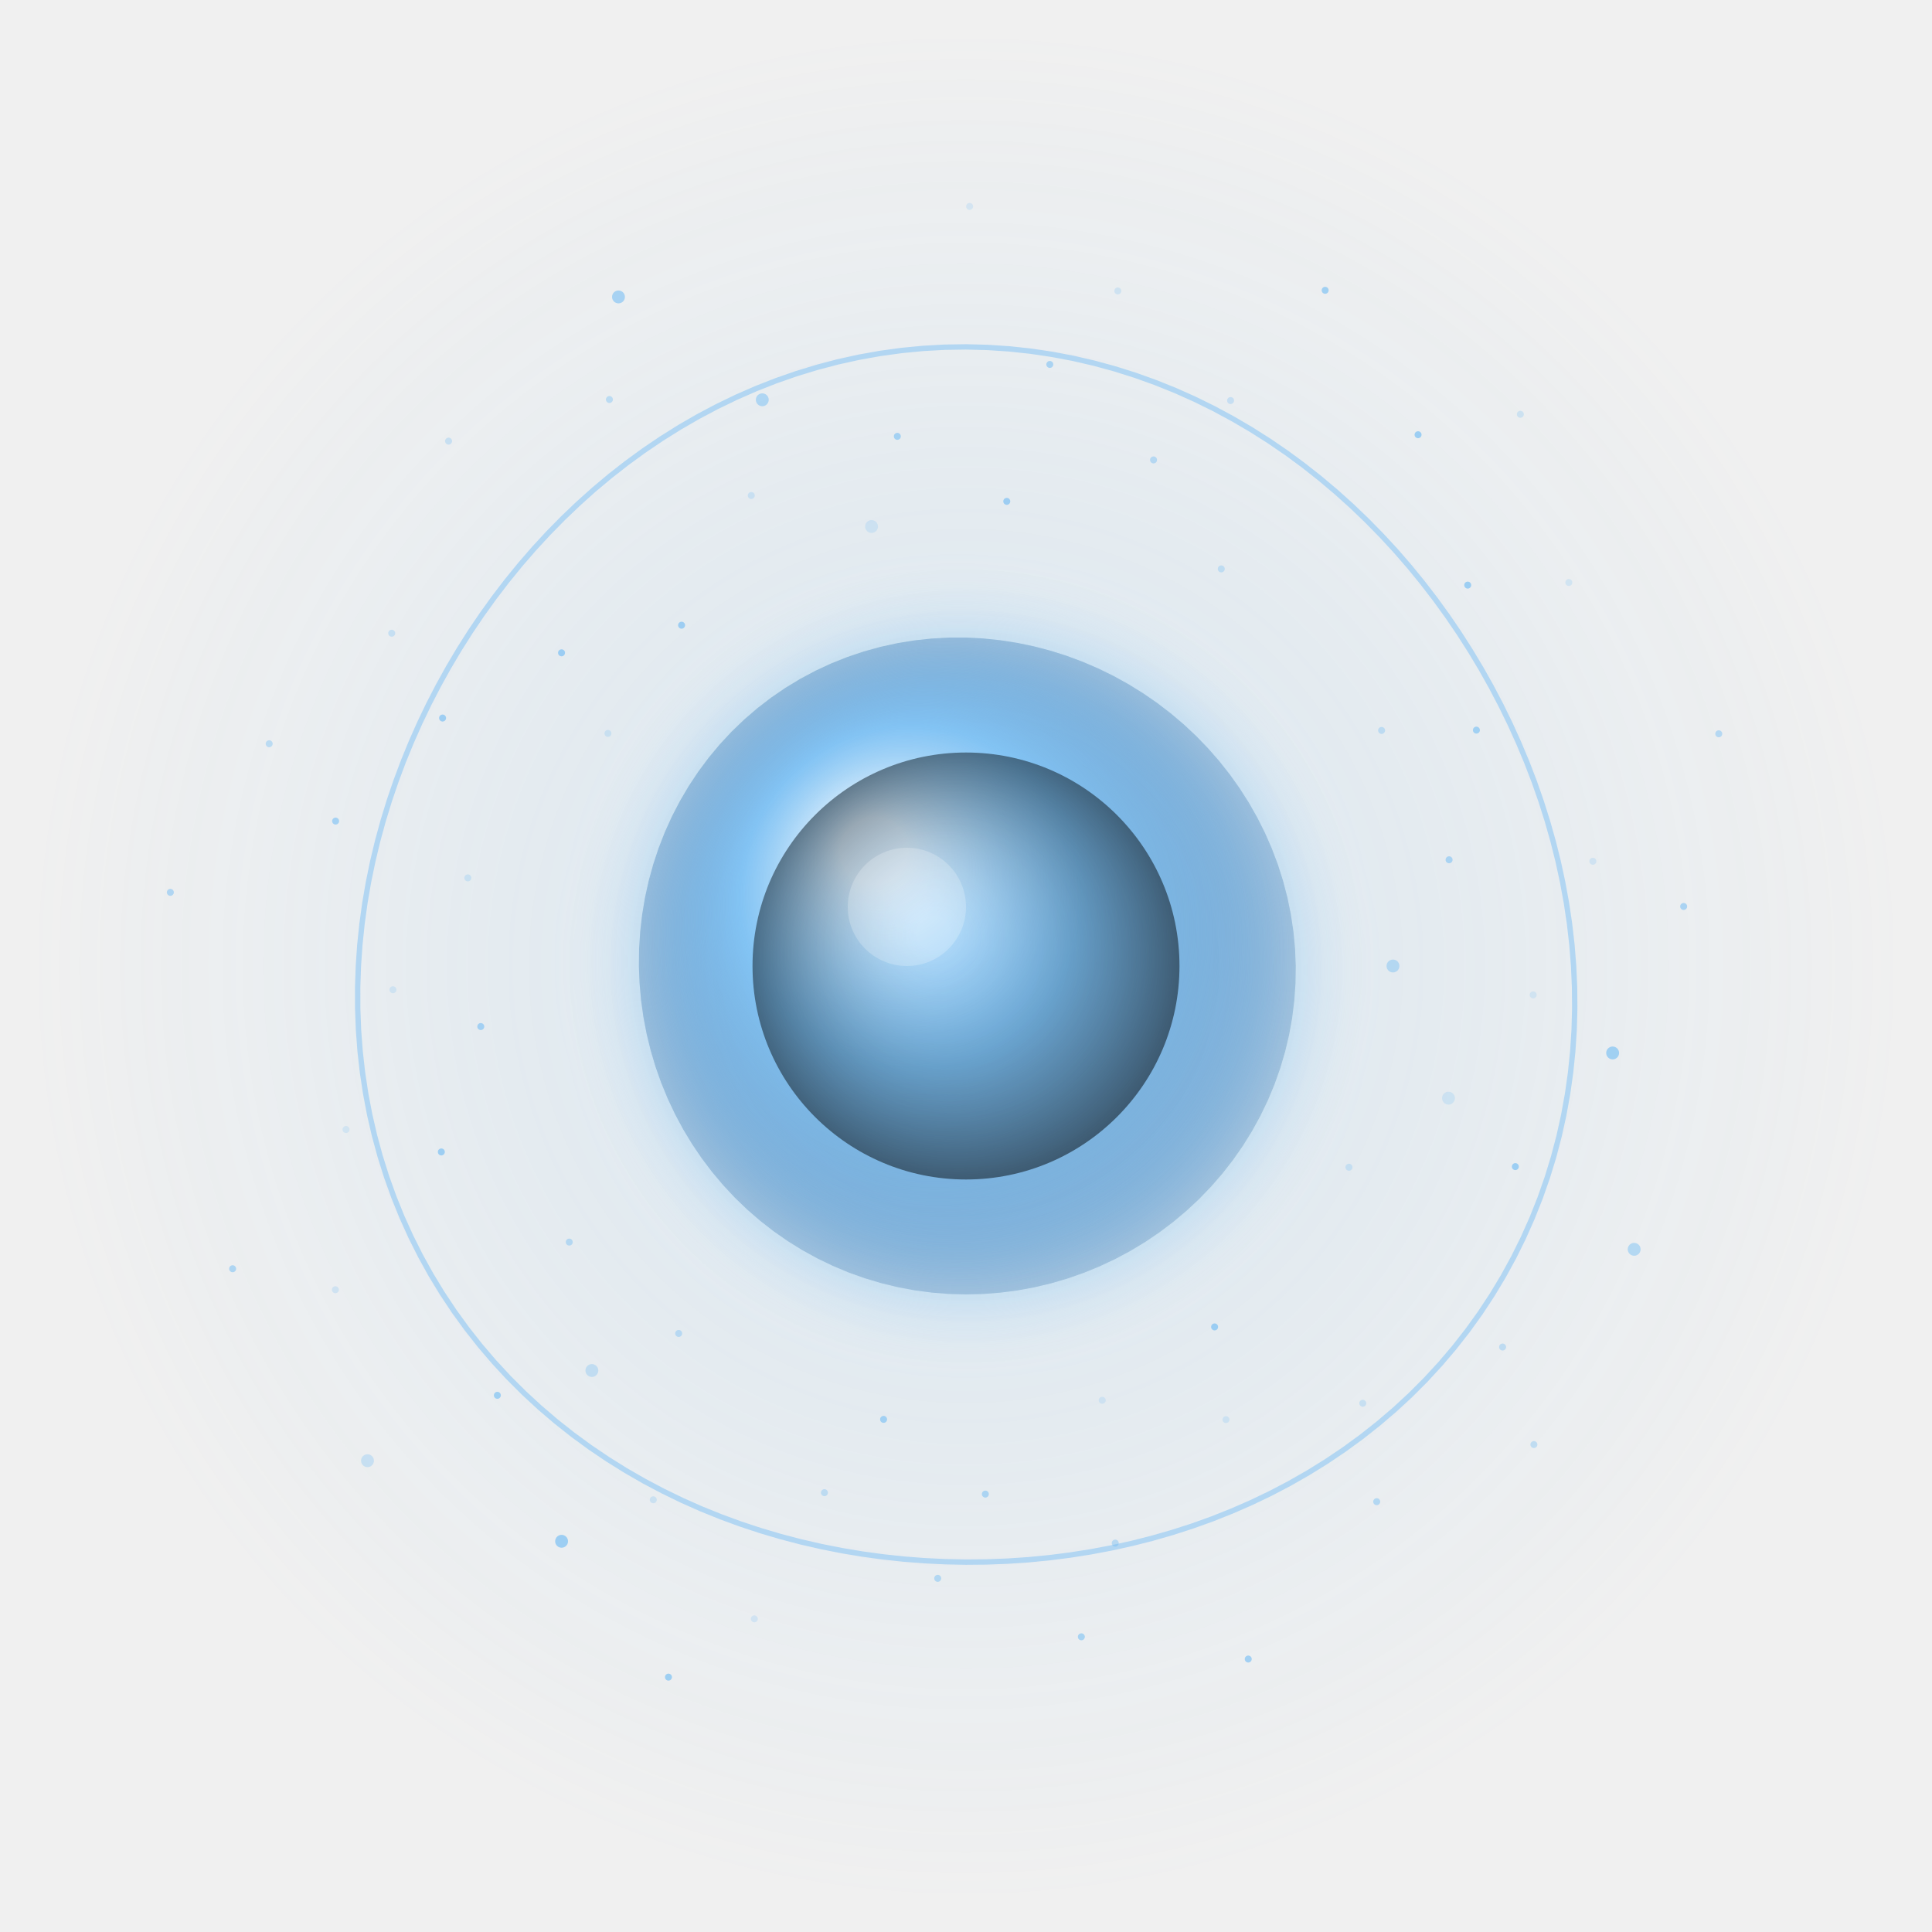
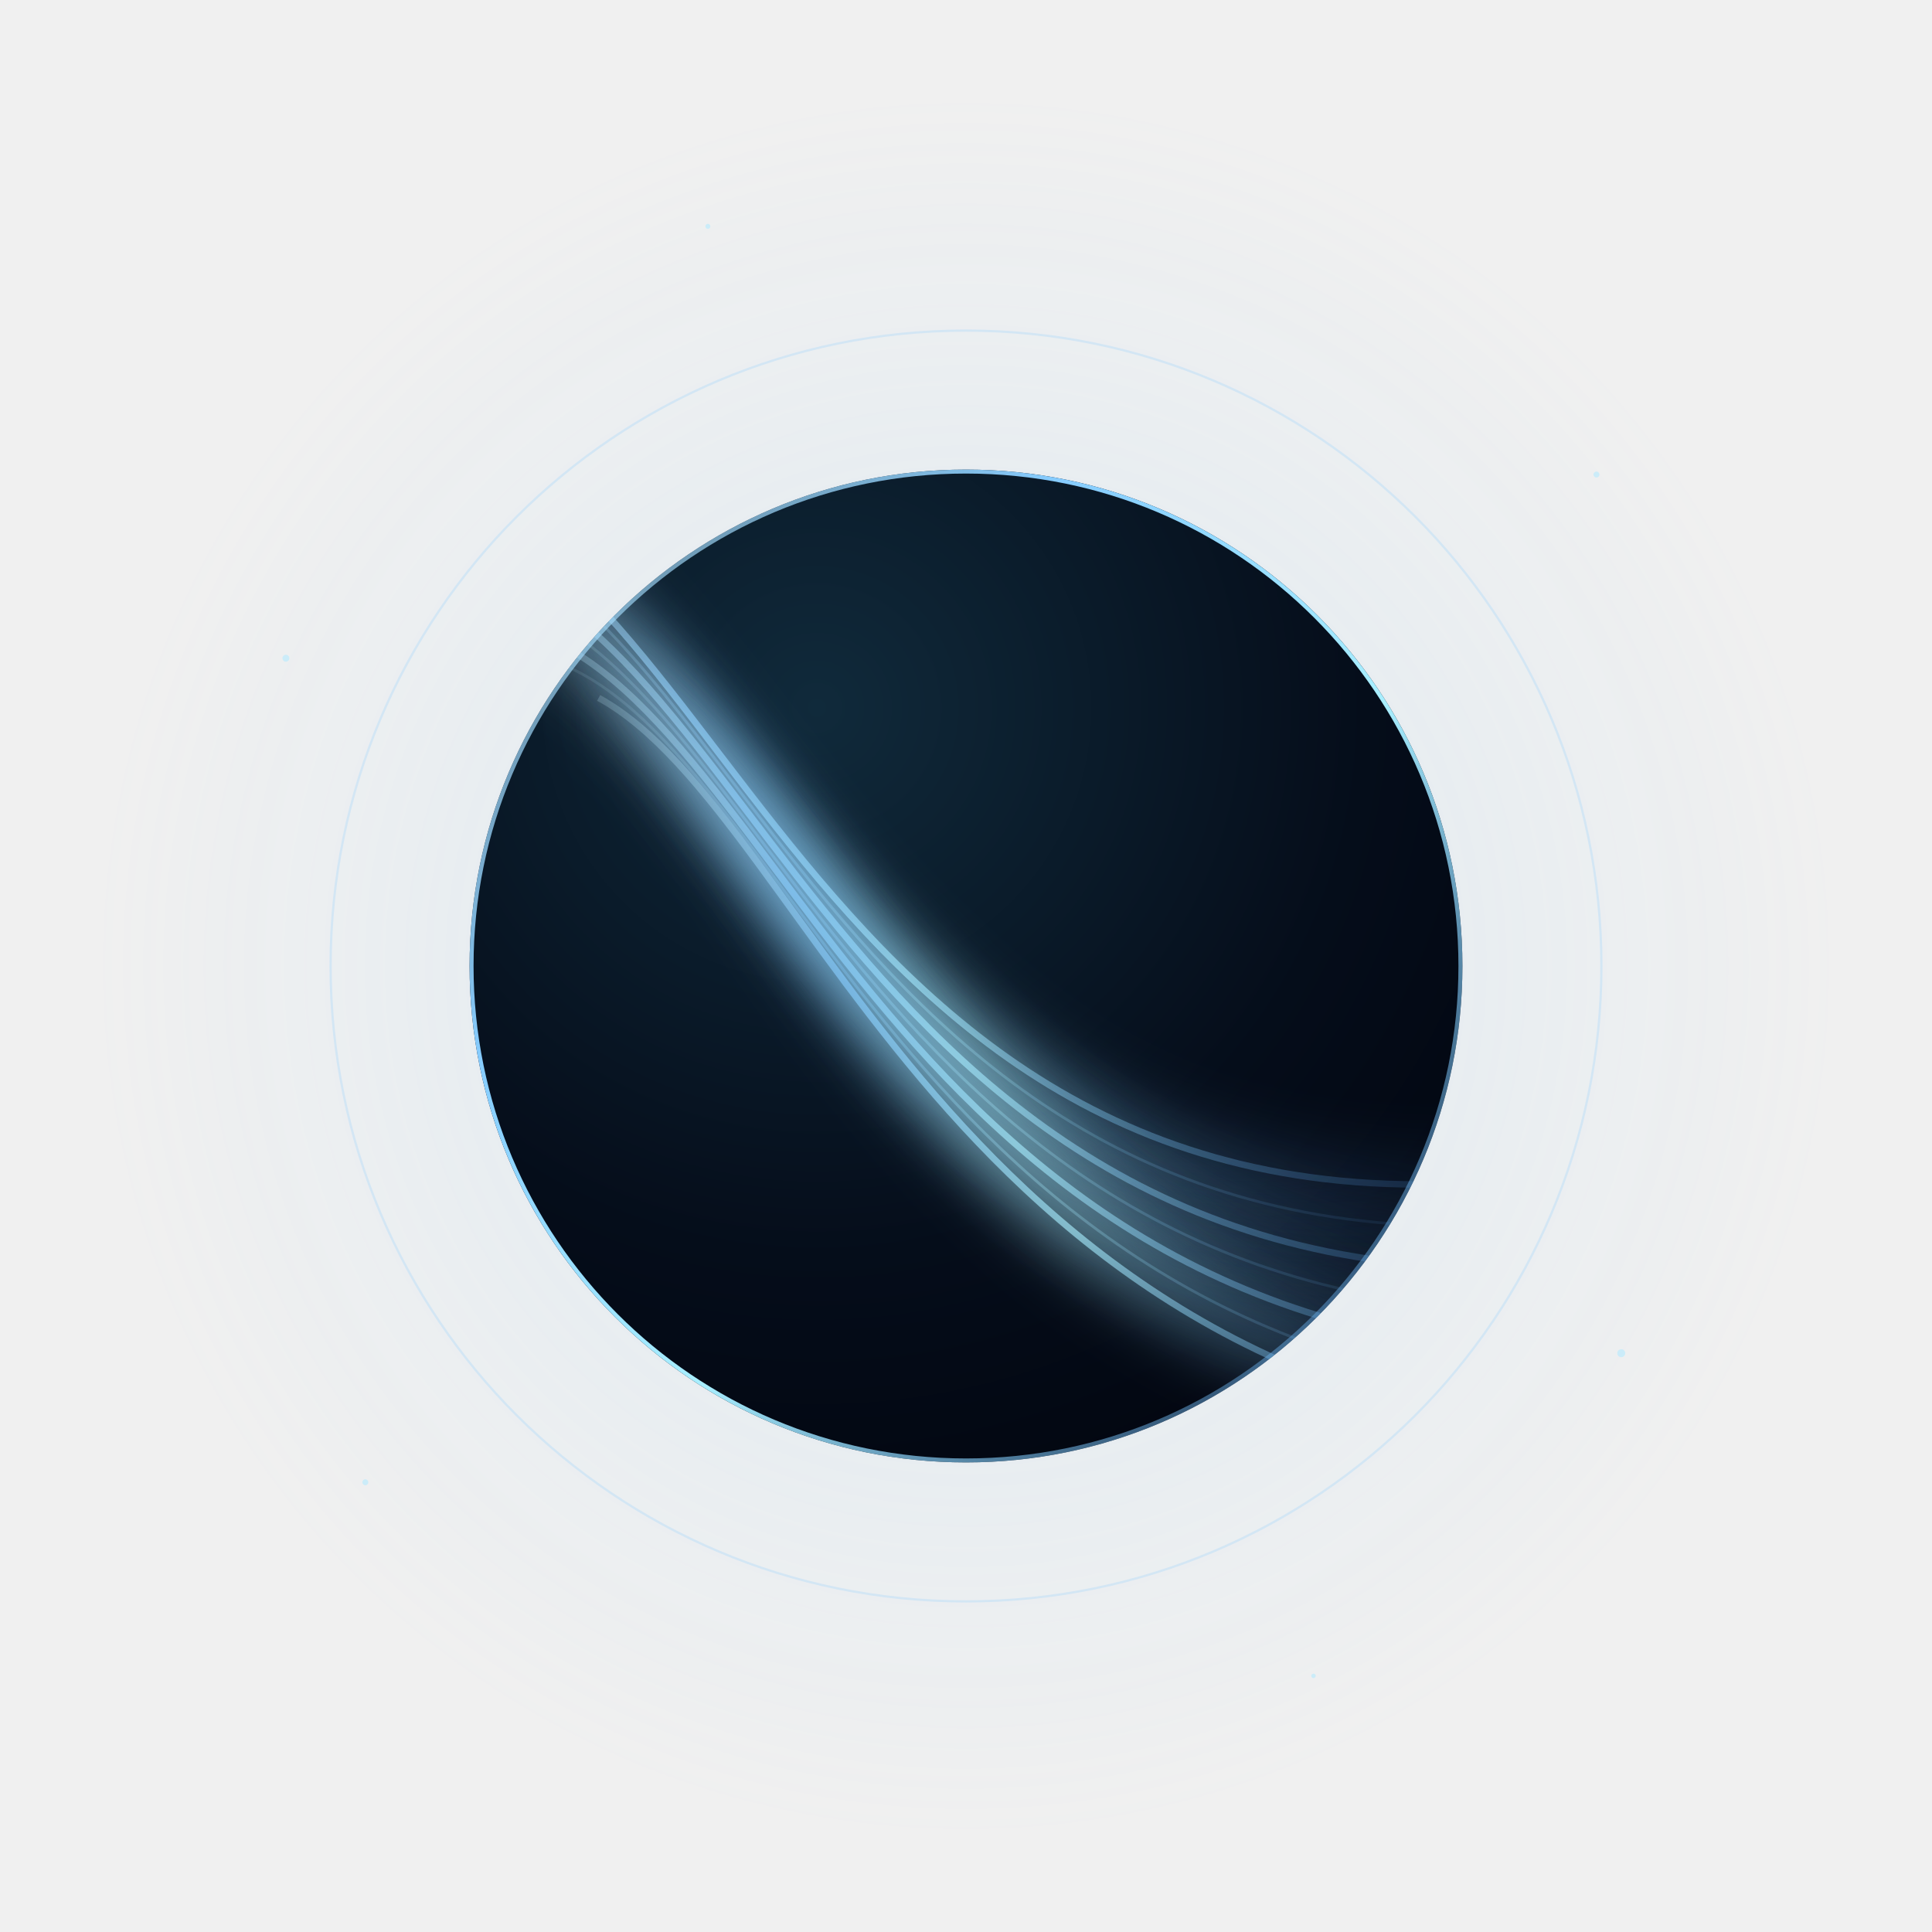
- <svg xmlns="http://www.w3.org/2000/svg" viewBox="0 0 720 720" fill="none">
+ <svg xmlns="http://www.w3.org/2000/svg" width="720" height="720" viewBox="0 0 720 720">
  <defs>
+     <radialGradient id="ink" cx="35%" cy="24%" r="85%">
+       <stop stop-color="#102a3b" />
+       <stop offset=".65" stop-color="#050d1a" />
+       <stop offset="1" stop-color="#020610" />
+     </radialGradient>
+     <linearGradient id="light" x1="0" y1="0" x2="1" y2="1">
+       <stop stop-color="#c4efff" stop-opacity=".3" />
+       <stop offset=".3" stop-color="#86ccff" />
+       <stop offset=".58" stop-color="#a9efff" />
+       <stop offset="1" stop-color="#458de0" stop-opacity=".15" />
+     </linearGradient>
    <radialGradient id="halo">
-       <stop stop-color="#71bcf4" stop-opacity=".18" />
-       <stop offset="1" stop-color="#71bcf4" stop-opacity="0" />
+       <stop stop-color="#86ccff" stop-opacity=".17" />
+       <stop offset="1" stop-color="#86ccff" stop-opacity="0" />
    </radialGradient>
-     <radialGradient id="body" gradientUnits="userSpaceOnUse" cx="0" cy="0" r="140.76" fx="-34.27" fy="-42.84" fr="12.24">
-       <stop stop-color="white" stop-opacity=".94" />
-       <stop offset=".4" stop-color="#71bcf4" stop-opacity=".7" />
-       <stop offset="1" stop-color="#0f4c8a" stop-opacity=".15" />
-     </radialGradient>
-     <radialGradient id="core" gradientUnits="userSpaceOnUse" cx="0" cy="0" r="97.92" fx="-12.24" fy="-12.24" fr="6.12">
-       <stop stop-color="#71bcf4" stop-opacity=".2" />
-       <stop offset="1" stop-color="black" stop-opacity=".68" />
-     </radialGradient>
-     <filter id="glow" x="-65%" y="-65%" width="230%" height="230%" color-interpolation-filters="sRGB">
-       <feGaussianBlur stdDeviation="14" />
+     <filter id="bloom" x="-.5" y="-.5" width="2" height="2">
+       <feGaussianBlur stdDeviation="5" />
    </filter>
+     <clipPath id="body">
+       <circle r="100" />
+     </clipPath>
  </defs>
-   <style>
-     .stars{animation:drift 251.327s linear infinite;transform-origin:0 0}
-     .breath{animation:breathe 7s ease-in-out infinite;transform-origin:0 0}
-     .edge{animation:float 11s ease-in-out infinite;transform-origin:0 0}
-     @keyframes drift{to{transform:rotate(360deg)}}
-     @keyframes breathe{50%{transform:scale(1.025)}}
-     @keyframes float{50%{transform:rotate(3deg) scale(1.012)}}
-     @media(prefers-reduced-motion:reduce){.stars,.breath,.edge{animation:none}}
-   </style>
-   <g transform="translate(360 360)">
-     <circle r="355" fill="url(#halo)" />
-     <g class="stars" fill="#71bcf4">
-       <circle cx="159.120" cy="0.000" r="2.4" opacity="0.420" />
-       <circle cx="-174.648" cy="159.993" r="1.3" opacity="0.605" />
-       <circle cx="15.196" cy="-173.161" r="1.3" opacity="0.620" />
-       <circle cx="153.060" cy="199.636" r="1.3" opacity="0.451" />
-       <circle cx="-185.651" cy="-32.837" r="1.3" opacity="0.254" />
-       <circle cx="224.661" cy="-142.916" r="1.3" opacity="0.209" />
-       <circle cx="-52.758" cy="196.272" r="1.3" opacity="0.359" />
-       <circle cx="-129.508" cy="-249.345" r="2.4" opacity="0.565" />
-       <circle cx="204.722" cy="74.758" r="1.3" opacity="0.638" />
-       <circle cx="-273.306" cy="112.826" r="1.3" opacity="0.511" />
-       <circle cx="98.602" cy="-210.723" r="1.3" opacity="0.300" />
-       <circle cx="50.772" cy="161.848" r="1.3" opacity="0.200" />
-       <circle cx="-214.021" cy="-124.019" r="1.3" opacity="0.302" />
-       <circle cx="180.030" cy="-39.587" r="1.3" opacity="0.512" />
-       <circle cx="-150.711" cy="214.391" r="2.4" opacity="0.638" />
-       <circle cx="-25.588" cy="-197.385" r="1.3" opacity="0.563" />
-       <circle cx="211.641" cy="178.353" r="1.3" opacity="0.357" />
-       <circle cx="-213.560" cy="8.843" r="1.3" opacity="0.208" />
-       <circle cx="206.595" cy="-205.614" r="1.3" opacity="0.255" />
-       <circle cx="-10.538" cy="228.206" r="1.3" opacity="0.453" />
-       <circle cx="-105.996" cy="-127.002" r="1.3" opacity="0.621" />
-       <circle cx="240.986" cy="32.408" r="2.4" opacity="0.604" />
-       <circle cx="-147.853" cy="102.888" r="1.3" opacity="0.418" />
-       <circle cx="56.577" cy="-251.579" r="1.3" opacity="0.234" />
-       <circle cx="96.881" cy="169.041" r="1.3" opacity="0.221" />
-       <circle cx="-259.681" cy="-82.822" r="1.3" opacity="0.391" />
-       <circle cx="190.213" cy="-87.902" r="1.3" opacity="0.588" />
-       <circle cx="-110.882" cy="265.013" r="1.3" opacity="0.630" />
-       <circle cx="-75.916" cy="-211.007" r="2.4" opacity="0.480" />
-       <circle cx="142.718" cy="74.992" r="1.3" opacity="0.274" />
-       <circle cx="-231.055" cy="60.929" r="1.3" opacity="0.203" />
-       <circle cx="95.133" cy="-147.987" r="1.3" opacity="0.331" />
-       <circle cx="42.990" cy="249.991" r="1.3" opacity="0.541" />
-       <circle cx="-150.732" cy="-116.709" r="1.3" opacity="0.640" />
-       <circle cx="267.448" cy="-22.187" r="1.3" opacity="0.536" />
-       <circle cx="-139.425" cy="150.748" r="2.4" opacity="0.326" />
-       <circle cx="1.348" cy="-283.070" r="1.3" opacity="0.202" />
-       <circle cx="147.865" cy="162.961" r="1.3" opacity="0.278" />
-       <circle cx="-296.512" cy="-27.444" r="1.3" opacity="0.485" />
-       <circle cx="186.976" cy="-141.945" r="1.3" opacity="0.632" />
-       <circle cx="-30.714" cy="168.956" r="1.3" opacity="0.584" />
-       <circle cx="-132.891" cy="-211.115" r="1.3" opacity="0.385" />
-       <circle cx="179.808" cy="49.252" r="2.4" opacity="0.218" />
-       <circle cx="-235.007" cy="120.643" r="1.3" opacity="0.237" />
-       <circle cx="69.892" cy="-188.604" r="1.3" opacity="0.424" />
-       <circle cx="105.184" cy="258.274" r="1.3" opacity="0.607" />
-       <circle cx="-195.063" cy="-92.408" r="1.3" opacity="0.618" />
-       <circle cx="280.533" cy="-86.538" r="1.3" opacity="0.447" />
-       <circle cx="-116.541" cy="198.927" r="1.3" opacity="0.251" />
-       <circle cx="-35.198" cy="-163.784" r="2.4" opacity="0.210" />
-       <circle cx="199.968" cy="141.999" r="1.3" opacity="0.362" />
-       <circle cx="-180.827" cy="22.566" r="1.3" opacity="0.567" />
-       <circle cx="168.467" cy="-197.989" r="1.3" opacity="0.637" />
-       <circle cx="7.211" cy="196.804" r="1.3" opacity="0.507" />
-       <circle cx="-192.828" cy="-195.603" r="1.3" opacity="0.297" />
-       <circle cx="211.368" cy="10.770" r="1.3" opacity="0.200" />
-       <circle cx="-223.046" cy="184.360" r="2.4" opacity="0.305" />
-       <circle cx="31.236" cy="-224.183" r="1.3" opacity="0.516" />
-       <circle cx="92.648" cy="134.500" r="1.3" opacity="0.638" />
-       <circle cx="-234.927" cy="-54.009" r="1.3" opacity="0.560" />
-       <circle cx="154.878" cy="-87.788" r="1.3" opacity="0.353" />
-       <circle cx="-78.875" cy="243.295" r="1.3" opacity="0.207" />
-       <circle cx="-80.018" cy="-175.339" r="1.3" opacity="0.257" />
-       <circle cx="249.008" cy="105.582" r="2.4" opacity="0.457" />
-       <circle cx="-195.524" cy="69.296" r="1.3" opacity="0.622" />
-       <circle cx="133.849" cy="-251.811" r="1.3" opacity="0.602" />
-       <circle cx="55.620" cy="215.071" r="1.3" opacity="0.414" />
-       <circle cx="-133.437" cy="-86.681" r="1.3" opacity="0.232" />
-       <circle cx="233.615" cy="-39.029" r="1.3" opacity="0.222" />
-       <circle cx="-107.073" cy="136.934" r="1.3" opacity="0.395" />
+   <style>@media(prefers-reduced-motion:no-preference){.flow{animation:flow 9s ease-in-out infinite alternate}}@keyframes flow{from{transform:translate(-3px,-2px)}to{transform:translate(3px,2px)}}</style>
+   <g transform="translate(360.0 360.0) scale(1.85)">
+     <circle r="175" fill="url(#halo)" />
+     <circle r="128" stroke="#86ccff" stroke-opacity=".24" stroke-width=".45" fill="none" />
+     <circle r="100" fill="url(#ink)" />
+     <g clip-path="url(#body)">
+       <g class="flow">
+         <path d="M -122 -96 C -48 -102 -38 64 119 42" stroke="url(#light)" stroke-width="14" opacity=".25" fill="none" filter="url(#bloom)" />
+         <path d="M -122 -96 C -48 -102 -38 64 119 42" stroke="url(#light)" stroke-width="1.3" opacity="0.63" fill="none" />
+         <path d="M -114 -89 C -45 -90 -32 69 123 51" stroke="url(#light)" stroke-width="7" opacity=".25" fill="none" filter="url(#bloom)" />
+         <path d="M -114 -89 C -45 -90 -32 69 123 51" stroke="url(#light)" stroke-width="0.55" opacity="0.3" fill="none" />
+         <path d="M -106 -82 C -42 -78 -26 74 127 60" stroke="url(#light)" stroke-width="14" opacity=".25" fill="none" filter="url(#bloom)" />
+         <path d="M -106 -82 C -42 -78 -26 74 127 60" stroke="url(#light)" stroke-width="1.3" opacity="0.63" fill="none" />
+         <path d="M -98 -75 C -39 -66 -20 79 131 69" stroke="url(#light)" stroke-width="7" opacity=".25" fill="none" filter="url(#bloom)" />
+         <path d="M -98 -75 C -39 -66 -20 79 131 69" stroke="url(#light)" stroke-width="0.55" opacity="0.3" fill="none" />
+         <path d="M -90 -68 C -36 -54 -14 84 135 78" stroke="url(#light)" stroke-width="14" opacity=".25" fill="none" filter="url(#bloom)" />
+         <path d="M -90 -68 C -36 -54 -14 84 135 78" stroke="url(#light)" stroke-width="1.3" opacity="0.63" fill="none" />
+         <path d="M -82 -61 C -33 -42 -8 89 139 87" stroke="url(#light)" stroke-width="7" opacity=".25" fill="none" filter="url(#bloom)" />
+         <path d="M -82 -61 C -33 -42 -8 89 139 87" stroke="url(#light)" stroke-width="0.55" opacity="0.3" fill="none" />
+         <path d="M -74 -54 C -30 -30 -2 94 143 96" stroke="url(#light)" stroke-width="14" opacity=".25" fill="none" filter="url(#bloom)" />
+         <path d="M -74 -54 C -30 -30 -2 94 143 96" stroke="url(#light)" stroke-width="1.3" opacity="0.63" fill="none" />
+       </g>
    </g>
-     <path class="edge" d="M226.440,0.000 L226.791,7.920 L226.858,15.863 L226.638,23.821 L226.122,31.779 L225.307,39.728 L224.189,47.653 L222.763,55.541 L221.028,63.379 L218.982,71.152 L216.625,78.845 L213.959,86.445 L210.984,93.936 L207.705,101.305 L204.127,108.536 L200.253,115.616 L196.093,122.532 L191.653,129.271 L186.942,135.821 L181.970,142.171 L176.748,148.310 L171.288,154.228 L165.600,159.918 L159.698,165.372 L153.594,170.583 L147.302,175.547 L140.834,180.259 L134.205,184.717 L127.426,188.917 L120.512,192.860 L113.474,196.543 L106.326,199.969 L99.077,203.138 L91.741,206.053 L84.326,208.714 L76.844,211.126 L69.302,213.291 L61.711,215.212 L54.077,216.892 L46.409,218.335 L38.712,219.544 L30.992,220.521 L23.256,221.269 L15.509,221.790 L7.755,222.085 L0.000,222.156 L-7.753,222.003 L-15.498,221.627 L-23.231,221.026 L-30.947,220.200 L-38.642,219.148 L-46.309,217.868 L-53.944,216.357 L-61.539,214.613 L-69.089,212.634 L-76.585,210.416 L-84.020,207.958 L-91.385,205.255 L-98.671,202.306 L-105.868,199.109 L-112.966,195.662 L-119.952,191.964 L-126.817,188.014 L-133.548,183.813 L-140.132,179.361 L-146.558,174.661 L-152.812,169.715 L-158.882,164.527 L-164.755,159.102 L-170.419,153.446 L-175.862,147.566 L-181.072,141.469 L-186.038,135.164 L-190.750,128.662 L-195.197,121.973 L-199.372,115.108 L-203.266,108.079 L-206.873,100.899 L-210.186,93.581 L-213.202,86.139 L-215.915,78.587 L-218.325,70.938 L-220.429,63.207 L-222.228,55.408 L-223.721,47.553 L-224.911,39.658 L-225.801,31.734 L-226.395,23.795 L-226.695,15.852 L-226.709,7.917 L-226.440,0.000 L-225.895,-7.888 L-225.081,-15.739 L-224.004,-23.544 L-222.671,-31.294 L-221.088,-38.984 L-219.262,-46.606 L-217.200,-54.154 L-214.907,-61.624 L-212.389,-69.010 L-209.653,-76.307 L-206.701,-83.513 L-203.540,-90.622 L-200.173,-97.631 L-196.603,-104.536 L-192.833,-111.332 L-188.867,-118.017 L-184.705,-124.585 L-180.350,-131.032 L-175.802,-137.352 L-171.064,-143.540 L-166.136,-149.590 L-161.020,-155.495 L-155.715,-161.248 L-150.224,-166.841 L-144.548,-172.265 L-138.689,-177.513 L-132.648,-182.575 L-126.430,-187.440 L-120.037,-192.100 L-113.474,-196.543 L-106.746,-200.760 L-99.858,-204.740 L-92.817,-208.471 L-85.632,-211.946 L-78.309,-215.152 L-70.859,-218.081 L-63.291,-220.723 L-55.618,-223.070 L-47.850,-225.116 L-40.000,-226.851 L-32.082,-228.272 L-24.108,-229.373 L-16.094,-230.150 L-8.053,-230.601 L-0.000,-230.724 L8.050,-230.519 L16.082,-229.987 L24.083,-229.130 L32.036,-227.951 L39.930,-226.456 L47.750,-224.648 L55.484,-222.535 L63.120,-220.124 L70.645,-217.424 L78.050,-214.442 L85.326,-211.189 L92.462,-207.674 L99.452,-203.907 L106.289,-199.900 L112.966,-195.662 L119.478,-191.204 L125.821,-186.537 L131.992,-181.671 L137.987,-176.615 L143.804,-171.379 L149.442,-165.972 L154.899,-160.403 L160.175,-154.679 L165.268,-148.808 L170.178,-142.796 L174.904,-136.650 L179.446,-130.375 L183.802,-123.976 L187.971,-117.457 L191.952,-110.824 L195.743,-104.078 L199.341,-97.225 L202.742,-90.267 L205.944,-83.207 L208.943,-76.049 L211.733,-68.796 L214.309,-61.452 L216.665,-54.021 L218.795,-46.506 L220.693,-38.914 L222.350,-31.249 L223.761,-23.518 L224.918,-15.728 L225.814,-7.886 L226.440,-0.000 Z" stroke="#71bcf4" stroke-opacity=".45" stroke-width="2" />
-     <g class="breath">
-       <path d="M122.890,0.000 L122.797,6.436 L122.355,12.860 L121.563,19.254 L120.424,25.597 L118.942,31.870 L117.121,38.055 L114.967,44.132 L112.488,50.083 L109.692,55.891 L106.589,61.539 L103.189,67.012 L99.504,72.294 L95.545,77.371 L91.326,82.230 L86.859,86.859 L82.158,91.246 L77.236,95.379 L72.109,99.250 L66.790,102.848 L61.294,106.165 L55.637,109.193 L49.832,111.924 L43.896,114.352 L37.844,116.471 L31.691,118.273 L25.455,119.755 L19.151,120.913 L12.795,121.741 L6.406,122.238 L0.000,122.400 L-6.406,122.227 L-12.793,121.718 L-19.144,120.873 L-25.442,119.695 L-31.668,118.185 L-37.804,116.348 L-43.833,114.188 L-49.737,111.712 L-55.500,108.925 L-61.106,105.838 L-66.537,102.459 L-71.781,98.798 L-76.821,94.866 L-81.645,90.676 L-86.241,86.241 L-90.596,81.573 L-94.700,76.686 L-98.543,71.596 L-102.117,66.316 L-105.414,60.861 L-108.426,55.246 L-111.148,49.486 L-113.573,43.597 L-115.698,37.592 L-117.517,31.488 L-119.026,25.300 L-120.223,19.041 L-121.104,12.729 L-121.668,6.376 L-121.910,0.000 L-121.831,-6.385 L-121.428,-12.763 L-120.701,-19.117 L-119.649,-25.432 L-118.273,-31.691 L-116.574,-37.877 L-114.552,-43.972 L-112.212,-49.960 L-109.556,-55.821 L-106.589,-61.539 L-103.318,-67.095 L-99.749,-72.472 L-95.891,-77.651 L-91.754,-82.615 L-87.349,-87.349 L-82.688,-91.834 L-77.786,-96.057 L-72.657,-100.003 L-67.317,-103.659 L-61.784,-107.013 L-56.076,-110.055 L-50.211,-112.775 L-44.208,-115.167 L-38.088,-117.224 L-31.870,-118.942 L-25.574,-120.318 L-19.220,-121.352 L-12.827,-122.042 L-6.414,-122.391 L-0.000,-122.400 L6.398,-122.074 L12.761,-121.417 L19.075,-120.434 L25.322,-119.132 L31.488,-117.517 L37.559,-115.595 L43.520,-113.374 L49.358,-110.861 L55.061,-108.064 L60.616,-104.990 L66.011,-101.648 L71.233,-98.044 L76.272,-94.188 L81.115,-90.088 L85.751,-85.751 L90.168,-81.188 L94.354,-76.407 L98.299,-71.418 L101.989,-66.232 L105.414,-60.861 L108.563,-55.315 L111.424,-49.609 L113.988,-43.756 L116.245,-37.770 L118.185,-31.668 L119.801,-25.464 L121.085,-19.178 L122.031,-12.826 L122.633,-6.427 L122.890,-0.000 Z" fill="#71bcf4" fill-opacity=".48" filter="url(#glow)" />
-       <path d="M122.890,0.000 L122.797,6.436 L122.355,12.860 L121.563,19.254 L120.424,25.597 L118.942,31.870 L117.121,38.055 L114.967,44.132 L112.488,50.083 L109.692,55.891 L106.589,61.539 L103.189,67.012 L99.504,72.294 L95.545,77.371 L91.326,82.230 L86.859,86.859 L82.158,91.246 L77.236,95.379 L72.109,99.250 L66.790,102.848 L61.294,106.165 L55.637,109.193 L49.832,111.924 L43.896,114.352 L37.844,116.471 L31.691,118.273 L25.455,119.755 L19.151,120.913 L12.795,121.741 L6.406,122.238 L0.000,122.400 L-6.406,122.227 L-12.793,121.718 L-19.144,120.873 L-25.442,119.695 L-31.668,118.185 L-37.804,116.348 L-43.833,114.188 L-49.737,111.712 L-55.500,108.925 L-61.106,105.838 L-66.537,102.459 L-71.781,98.798 L-76.821,94.866 L-81.645,90.676 L-86.241,86.241 L-90.596,81.573 L-94.700,76.686 L-98.543,71.596 L-102.117,66.316 L-105.414,60.861 L-108.426,55.246 L-111.148,49.486 L-113.573,43.597 L-115.698,37.592 L-117.517,31.488 L-119.026,25.300 L-120.223,19.041 L-121.104,12.729 L-121.668,6.376 L-121.910,0.000 L-121.831,-6.385 L-121.428,-12.763 L-120.701,-19.117 L-119.649,-25.432 L-118.273,-31.691 L-116.574,-37.877 L-114.552,-43.972 L-112.212,-49.960 L-109.556,-55.821 L-106.589,-61.539 L-103.318,-67.095 L-99.749,-72.472 L-95.891,-77.651 L-91.754,-82.615 L-87.349,-87.349 L-82.688,-91.834 L-77.786,-96.057 L-72.657,-100.003 L-67.317,-103.659 L-61.784,-107.013 L-56.076,-110.055 L-50.211,-112.775 L-44.208,-115.167 L-38.088,-117.224 L-31.870,-118.942 L-25.574,-120.318 L-19.220,-121.352 L-12.827,-122.042 L-6.414,-122.391 L-0.000,-122.400 L6.398,-122.074 L12.761,-121.417 L19.075,-120.434 L25.322,-119.132 L31.488,-117.517 L37.559,-115.595 L43.520,-113.374 L49.358,-110.861 L55.061,-108.064 L60.616,-104.990 L66.011,-101.648 L71.233,-98.044 L76.272,-94.188 L81.115,-90.088 L85.751,-85.751 L90.168,-81.188 L94.354,-76.407 L98.299,-71.418 L101.989,-66.232 L105.414,-60.861 L108.563,-55.315 L111.424,-49.609 L113.988,-43.756 L116.245,-37.770 L118.185,-31.668 L119.801,-25.464 L121.085,-19.178 L122.031,-12.826 L122.633,-6.427 L122.890,-0.000 Z" fill="url(#body)" />
-       <circle r="79.56" fill="url(#core)" />
-       <circle cx="-22.032" cy="-22.032" r="22.032" fill="white" fill-opacity=".22" />
-     </g>
+     <circle r="99.6" stroke="url(#light)" stroke-width=".8" fill="none" />
+     <circle cx="-137" cy="-62" r="0.7" fill="#b4eaff" opacity=".6" />
+     <circle cx="127" cy="-99" r="0.6" fill="#b4eaff" opacity=".6" />
+     <circle cx="-121" cy="104" r="0.6" fill="#b4eaff" opacity=".6" />
+     <circle cx="132" cy="78" r="0.8" fill="#b4eaff" opacity=".6" />
+     <circle cx="-52" cy="-149" r="0.5" fill="#b4eaff" opacity=".6" />
+     <circle cx="70" cy="143" r="0.45" fill="#b4eaff" opacity=".6" />
  </g>
</svg>
